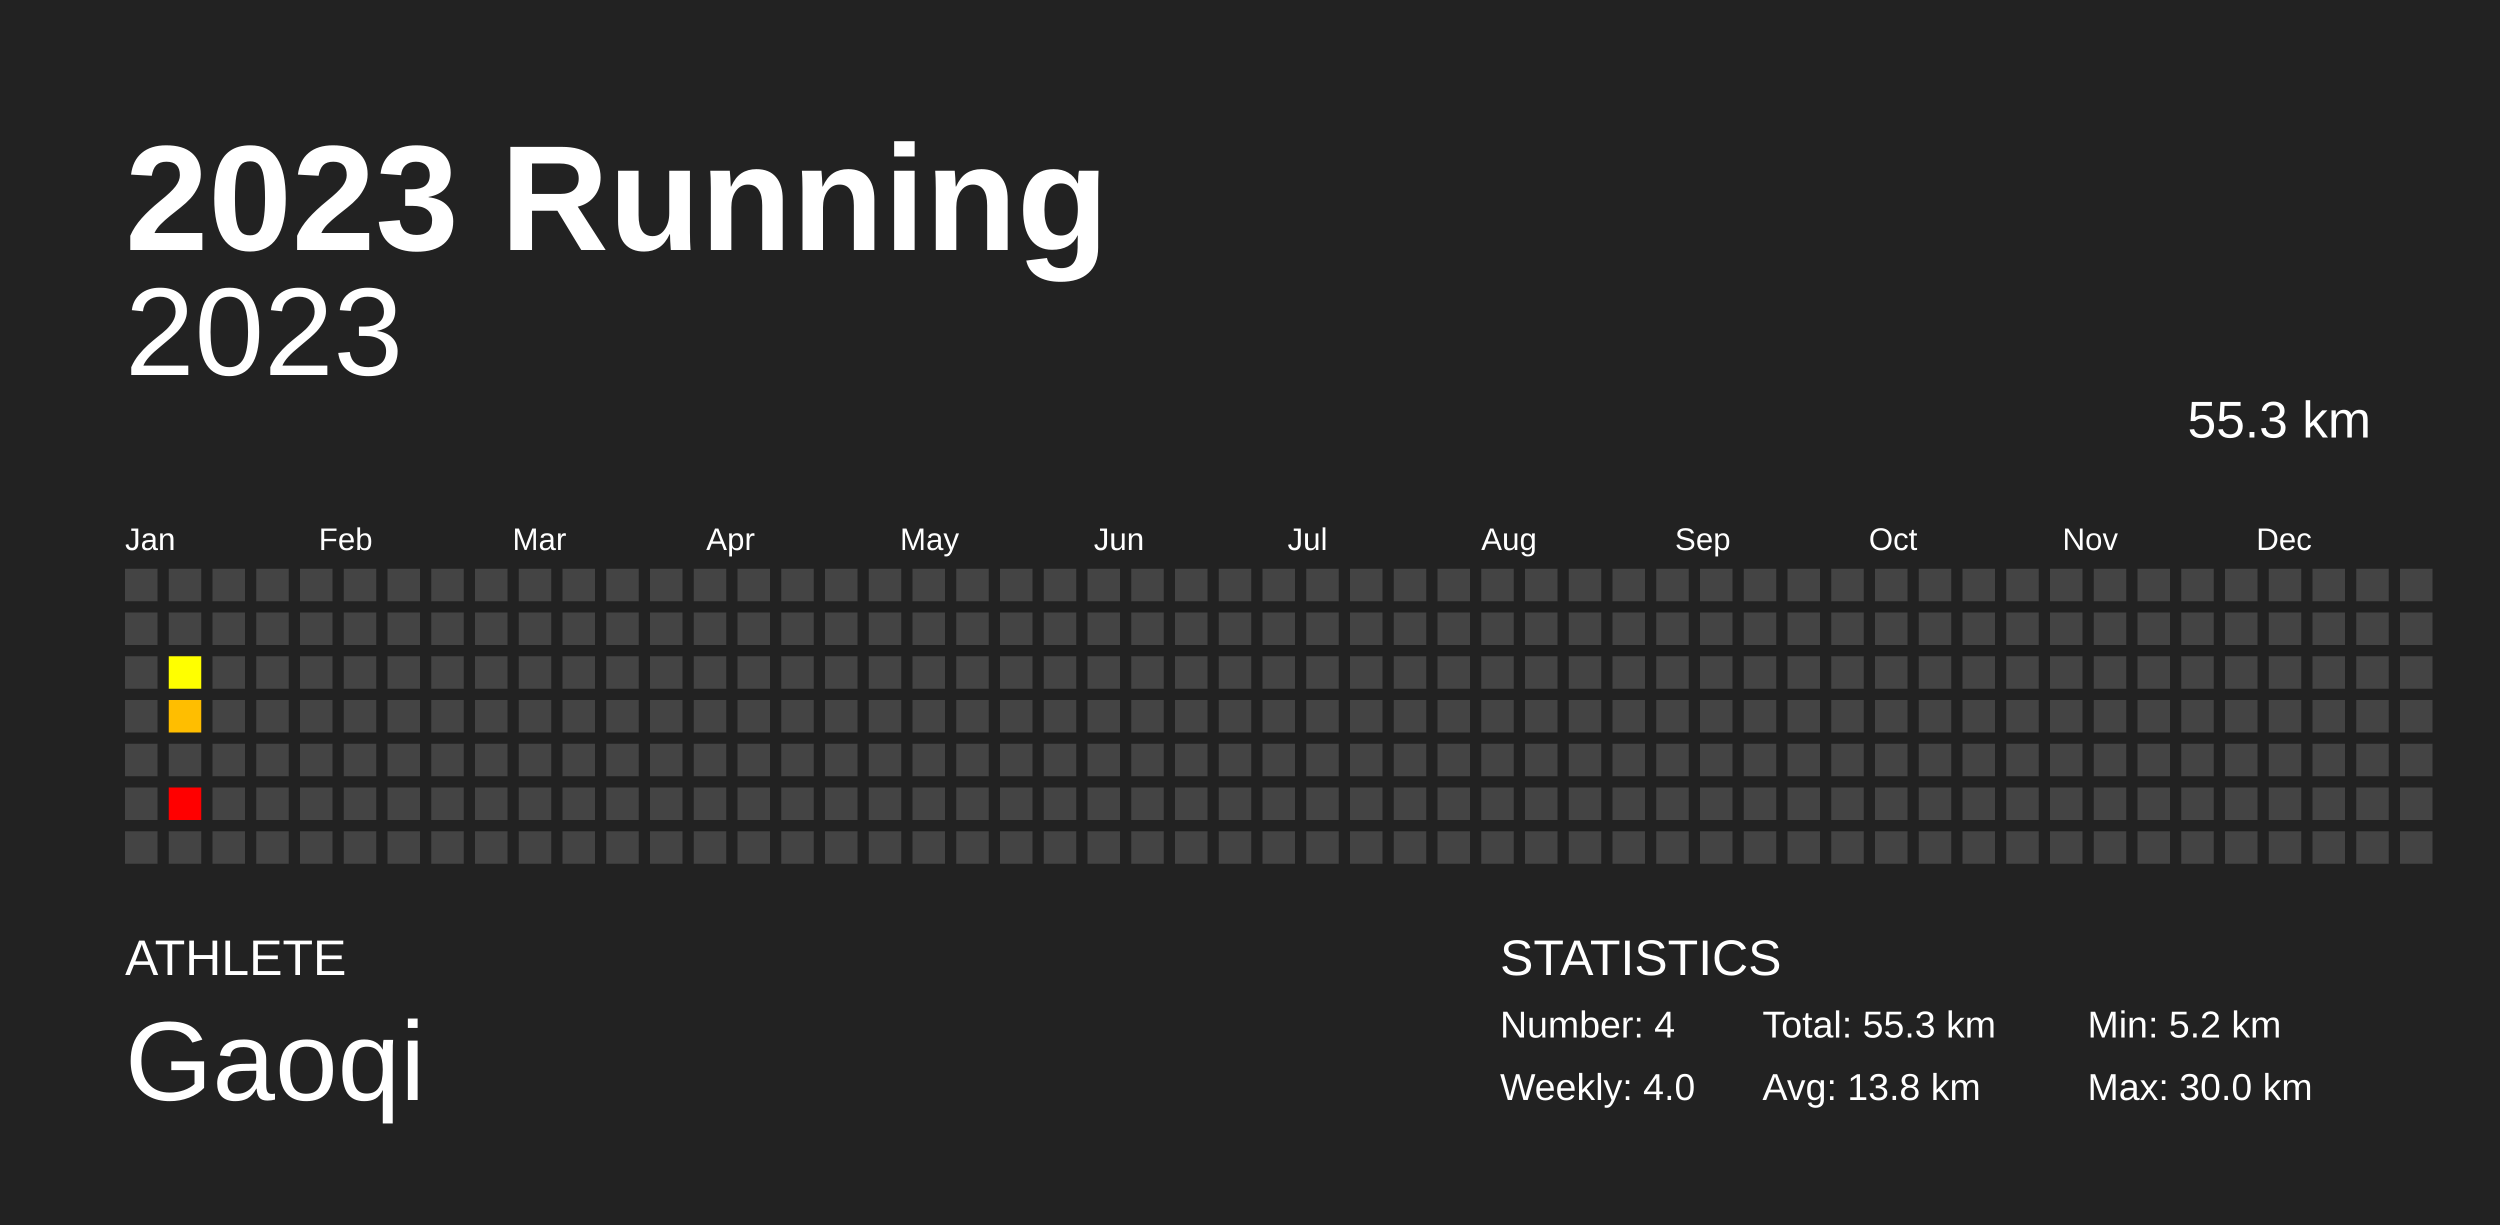
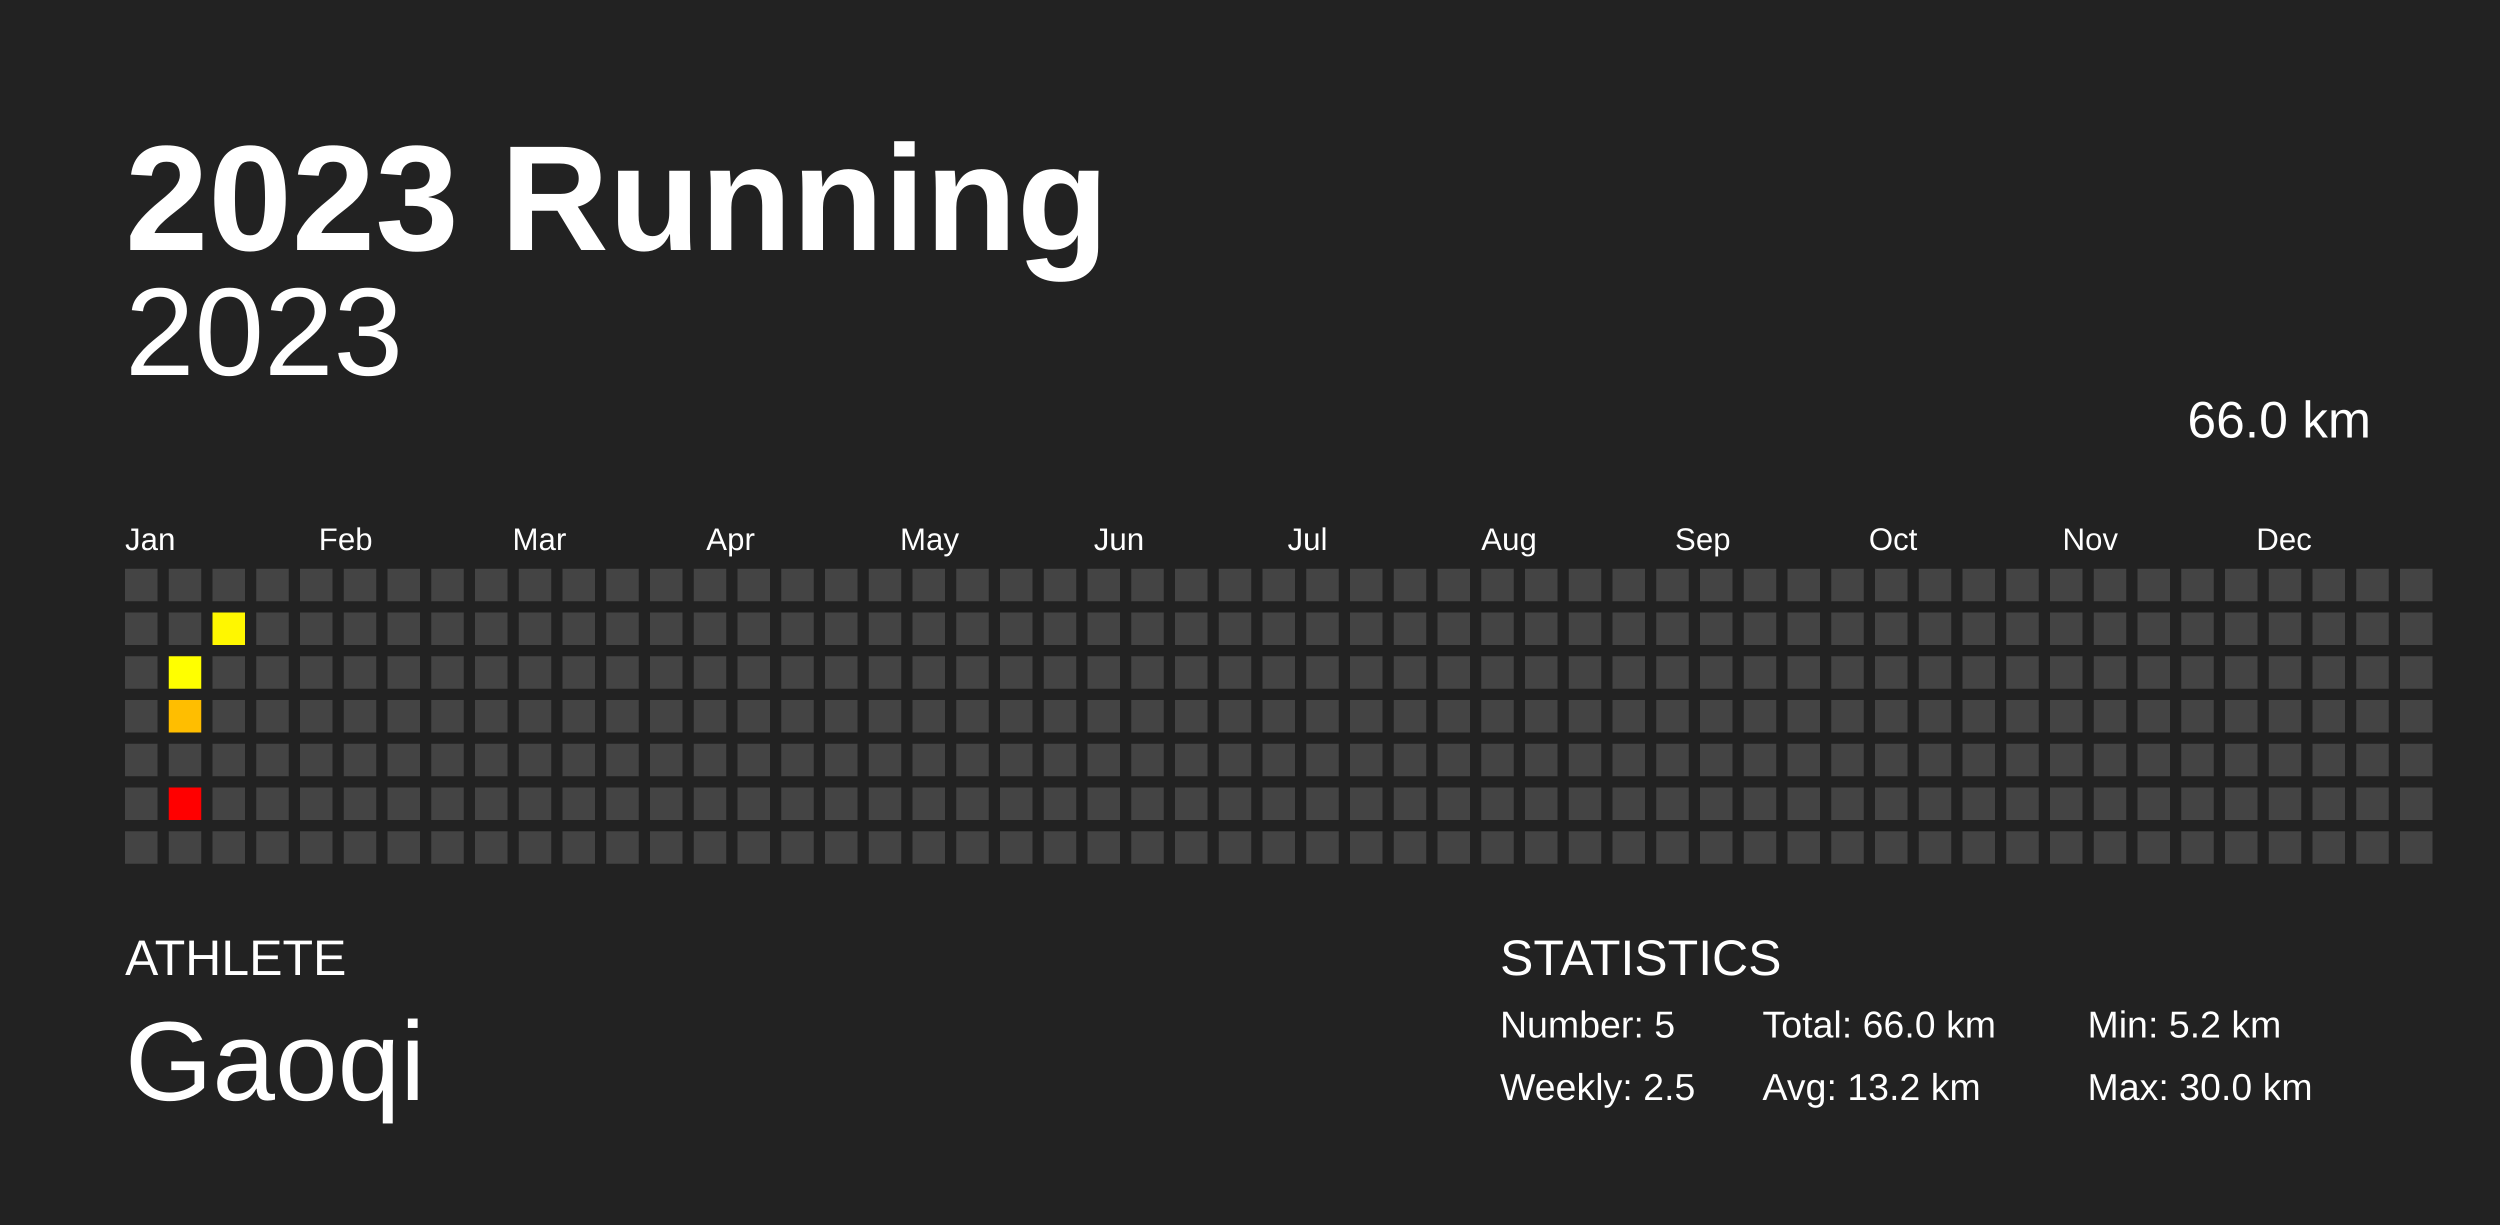
<svg xmlns="http://www.w3.org/2000/svg" baseProfile="full" height="98mm" version="1.1" viewBox="0,0,200,98" width="200mm">
  <defs />
  <rect fill="#222222" height="98" width="200" x="0" y="0" />
  <text fill="#FFFFFF" style="font-size:12px; font-family:Arial; font-weight:bold;" x="10" y="20">2023 Running</text>
  <text fill="#FFFFFF" style="font-size:4px; font-family:Arial" x="10" y="78">ATHLETE</text>
  <text fill="#FFFFFF" style="font-size:9px; font-family:Arial" x="10" y="88">Gaoqi</text>
  <text fill="#FFFFFF" style="font-size:4px; font-family:Arial" x="120" y="78">STATISTICS</text>
-   <text fill="#FFFFFF" style="font-size:3px; font-family:Arial" x="120" y="83">Number: 4</text>
-   <text fill="#FFFFFF" style="font-size:3px; font-family:Arial" x="120" y="88">Weekly: 4.0</text>
-   <text fill="#FFFFFF" style="font-size:3px; font-family:Arial" x="141" y="83">Total: 55.3 km</text>
-   <text fill="#FFFFFF" style="font-size:3px; font-family:Arial" x="141" y="88">Avg: 13.8 km</text>
+   <text fill="#FFFFFF" style="font-size:3px; font-family:Arial" x="120" y="83">Number: 5</text>
+   <text fill="#FFFFFF" style="font-size:3px; font-family:Arial" x="120" y="88">Weekly: 2.5</text>
+   <text fill="#FFFFFF" style="font-size:3px; font-family:Arial" x="141" y="83">Total: 66.0 km</text>
+   <text fill="#FFFFFF" style="font-size:3px; font-family:Arial" x="141" y="88">Avg: 13.2 km</text>
  <text fill="#FFFFFF" style="font-size:3px; font-family:Arial" x="167" y="83">Min: 5.2 km</text>
  <text fill="#FFFFFF" style="font-size:3px; font-family:Arial" x="167" y="88">Max: 30.0 km</text>
  <text alignment-baseline="hanging" fill="#FFFFFF" style="font-size:10.0px; font-family:Arial;" x="10" y="30">2023</text>
-   <text alignment-baseline="hanging" fill="#FFFFFF" style="font-size:4.125px; font-family:Arial;" x="175" y="35">55.3 km</text>
+   <text alignment-baseline="hanging" fill="#FFFFFF" style="font-size:4.125px; font-family:Arial;" x="175" y="35">66.0 km</text>
  <text fill="#FFFFFF" style="font-size:2.5px; font-family:Arial" x="10.0" y="44">Jan</text>
  <text fill="#FFFFFF" style="font-size:2.5px; font-family:Arial" x="25.5" y="44">Feb</text>
  <text fill="#FFFFFF" style="font-size:2.5px; font-family:Arial" x="41.0" y="44">Mar</text>
  <text fill="#FFFFFF" style="font-size:2.5px; font-family:Arial" x="56.5" y="44">Apr</text>
  <text fill="#FFFFFF" style="font-size:2.5px; font-family:Arial" x="72.0" y="44">May</text>
  <text fill="#FFFFFF" style="font-size:2.5px; font-family:Arial" x="87.5" y="44">Jun</text>
  <text fill="#FFFFFF" style="font-size:2.5px; font-family:Arial" x="103.0" y="44">Jul</text>
  <text fill="#FFFFFF" style="font-size:2.5px; font-family:Arial" x="118.5" y="44">Aug</text>
  <text fill="#FFFFFF" style="font-size:2.5px; font-family:Arial" x="134.0" y="44">Sep</text>
  <text fill="#FFFFFF" style="font-size:2.5px; font-family:Arial" x="149.5" y="44">Oct</text>
  <text fill="#FFFFFF" style="font-size:2.5px; font-family:Arial" x="165.0" y="44">Nov</text>
  <text fill="#FFFFFF" style="font-size:2.5px; font-family:Arial" x="180.5" y="44">Dec</text>
  <rect fill="#444444" height="2.6" width="2.6" x="10.0" y="45.5" />
  <rect fill="#444444" height="2.6" width="2.6" x="10.0" y="49.0" />
  <rect fill="#444444" height="2.6" width="2.6" x="10.0" y="52.5" />
  <rect fill="#444444" height="2.6" width="2.6" x="10.0" y="56.0" />
  <rect fill="#444444" height="2.6" width="2.6" x="10.0" y="59.5" />
  <rect fill="#444444" height="2.6" width="2.6" x="10.0" y="63.0" />
  <rect fill="#444444" height="2.6" width="2.6" x="10.0" y="66.5" />
  <rect fill="#444444" height="2.6" width="2.6" x="13.5" y="45.5" />
  <rect fill="#444444" height="2.6" width="2.6" x="13.5" y="49.0" />
  <rect fill="#ffff00" height="2.6" width="2.6" x="13.5" y="52.5" />
  <rect fill="#ffbe00" height="2.6" width="2.6" x="13.5" y="56.0" />
  <rect fill="#444444" height="2.6" width="2.6" x="13.5" y="59.5" />
  <rect fill="red" height="2.6" width="2.6" x="13.5" y="63.0" />
  <rect fill="#444444" height="2.6" width="2.6" x="13.5" y="66.5" />
  <rect fill="#444444" height="2.6" width="2.6" x="17.0" y="45.5" />
-   <rect fill="#444444" height="2.6" width="2.6" x="17.0" y="49.0" />
+   <rect fill="#fff700" height="2.6" width="2.6" x="17.0" y="49.0" />
  <rect fill="#444444" height="2.6" width="2.6" x="17.0" y="52.5" />
  <rect fill="#444444" height="2.6" width="2.6" x="17.0" y="56.0" />
  <rect fill="#444444" height="2.6" width="2.6" x="17.0" y="59.5" />
  <rect fill="#444444" height="2.6" width="2.6" x="17.0" y="63.0" />
  <rect fill="#444444" height="2.6" width="2.6" x="17.0" y="66.5" />
  <rect fill="#444444" height="2.6" width="2.6" x="20.5" y="45.5" />
  <rect fill="#444444" height="2.6" width="2.6" x="20.5" y="49.0" />
  <rect fill="#444444" height="2.6" width="2.6" x="20.5" y="52.5" />
  <rect fill="#444444" height="2.6" width="2.6" x="20.5" y="56.0" />
  <rect fill="#444444" height="2.6" width="2.6" x="20.5" y="59.5" />
  <rect fill="#444444" height="2.6" width="2.6" x="20.5" y="63.0" />
  <rect fill="#444444" height="2.6" width="2.6" x="20.5" y="66.5" />
  <rect fill="#444444" height="2.6" width="2.6" x="24.0" y="45.5" />
  <rect fill="#444444" height="2.6" width="2.6" x="24.0" y="49.0" />
  <rect fill="#444444" height="2.6" width="2.6" x="24.0" y="52.5" />
  <rect fill="#444444" height="2.6" width="2.6" x="24.0" y="56.0" />
  <rect fill="#444444" height="2.6" width="2.6" x="24.0" y="59.5" />
  <rect fill="#444444" height="2.6" width="2.6" x="24.0" y="63.0" />
  <rect fill="#444444" height="2.6" width="2.6" x="24.0" y="66.5" />
  <rect fill="#444444" height="2.6" width="2.6" x="27.5" y="45.5" />
  <rect fill="#444444" height="2.6" width="2.6" x="27.5" y="49.0" />
  <rect fill="#444444" height="2.6" width="2.6" x="27.5" y="52.5" />
  <rect fill="#444444" height="2.6" width="2.6" x="27.5" y="56.0" />
  <rect fill="#444444" height="2.6" width="2.6" x="27.5" y="59.5" />
  <rect fill="#444444" height="2.6" width="2.6" x="27.5" y="63.0" />
  <rect fill="#444444" height="2.6" width="2.6" x="27.5" y="66.5" />
  <rect fill="#444444" height="2.6" width="2.6" x="31.0" y="45.5" />
  <rect fill="#444444" height="2.6" width="2.6" x="31.0" y="49.0" />
  <rect fill="#444444" height="2.6" width="2.6" x="31.0" y="52.5" />
  <rect fill="#444444" height="2.6" width="2.6" x="31.0" y="56.0" />
  <rect fill="#444444" height="2.6" width="2.6" x="31.0" y="59.5" />
  <rect fill="#444444" height="2.6" width="2.6" x="31.0" y="63.0" />
  <rect fill="#444444" height="2.6" width="2.6" x="31.0" y="66.5" />
  <rect fill="#444444" height="2.6" width="2.6" x="34.5" y="45.5" />
  <rect fill="#444444" height="2.6" width="2.6" x="34.5" y="49.0" />
  <rect fill="#444444" height="2.6" width="2.6" x="34.5" y="52.5" />
  <rect fill="#444444" height="2.6" width="2.6" x="34.5" y="56.0" />
  <rect fill="#444444" height="2.6" width="2.6" x="34.5" y="59.5" />
  <rect fill="#444444" height="2.6" width="2.6" x="34.5" y="63.0" />
  <rect fill="#444444" height="2.6" width="2.6" x="34.5" y="66.5" />
  <rect fill="#444444" height="2.6" width="2.6" x="38.0" y="45.5" />
  <rect fill="#444444" height="2.6" width="2.6" x="38.0" y="49.0" />
  <rect fill="#444444" height="2.6" width="2.6" x="38.0" y="52.5" />
  <rect fill="#444444" height="2.6" width="2.6" x="38.0" y="56.0" />
  <rect fill="#444444" height="2.6" width="2.6" x="38.0" y="59.5" />
  <rect fill="#444444" height="2.6" width="2.6" x="38.0" y="63.0" />
  <rect fill="#444444" height="2.6" width="2.6" x="38.0" y="66.5" />
  <rect fill="#444444" height="2.6" width="2.6" x="41.5" y="45.5" />
  <rect fill="#444444" height="2.6" width="2.6" x="41.5" y="49.0" />
  <rect fill="#444444" height="2.6" width="2.6" x="41.5" y="52.5" />
  <rect fill="#444444" height="2.6" width="2.6" x="41.5" y="56.0" />
  <rect fill="#444444" height="2.6" width="2.6" x="41.5" y="59.5" />
  <rect fill="#444444" height="2.6" width="2.6" x="41.5" y="63.0" />
  <rect fill="#444444" height="2.6" width="2.6" x="41.5" y="66.5" />
  <rect fill="#444444" height="2.6" width="2.6" x="45.0" y="45.5" />
  <rect fill="#444444" height="2.6" width="2.6" x="45.0" y="49.0" />
  <rect fill="#444444" height="2.6" width="2.6" x="45.0" y="52.5" />
  <rect fill="#444444" height="2.6" width="2.6" x="45.0" y="56.0" />
  <rect fill="#444444" height="2.6" width="2.6" x="45.0" y="59.5" />
  <rect fill="#444444" height="2.6" width="2.6" x="45.0" y="63.0" />
  <rect fill="#444444" height="2.6" width="2.6" x="45.0" y="66.5" />
  <rect fill="#444444" height="2.6" width="2.6" x="48.5" y="45.5" />
  <rect fill="#444444" height="2.6" width="2.6" x="48.5" y="49.0" />
  <rect fill="#444444" height="2.6" width="2.6" x="48.5" y="52.5" />
  <rect fill="#444444" height="2.6" width="2.6" x="48.5" y="56.0" />
  <rect fill="#444444" height="2.6" width="2.6" x="48.5" y="59.5" />
  <rect fill="#444444" height="2.6" width="2.6" x="48.5" y="63.0" />
  <rect fill="#444444" height="2.6" width="2.6" x="48.5" y="66.5" />
  <rect fill="#444444" height="2.6" width="2.6" x="52.0" y="45.5" />
  <rect fill="#444444" height="2.6" width="2.6" x="52.0" y="49.0" />
  <rect fill="#444444" height="2.6" width="2.6" x="52.0" y="52.5" />
  <rect fill="#444444" height="2.6" width="2.6" x="52.0" y="56.0" />
  <rect fill="#444444" height="2.6" width="2.6" x="52.0" y="59.5" />
  <rect fill="#444444" height="2.6" width="2.6" x="52.0" y="63.0" />
  <rect fill="#444444" height="2.6" width="2.6" x="52.0" y="66.5" />
  <rect fill="#444444" height="2.6" width="2.6" x="55.5" y="45.5" />
  <rect fill="#444444" height="2.6" width="2.6" x="55.5" y="49.0" />
  <rect fill="#444444" height="2.6" width="2.6" x="55.5" y="52.5" />
  <rect fill="#444444" height="2.6" width="2.6" x="55.5" y="56.0" />
  <rect fill="#444444" height="2.6" width="2.6" x="55.5" y="59.5" />
  <rect fill="#444444" height="2.6" width="2.6" x="55.5" y="63.0" />
  <rect fill="#444444" height="2.6" width="2.6" x="55.5" y="66.5" />
  <rect fill="#444444" height="2.6" width="2.6" x="59.0" y="45.5" />
  <rect fill="#444444" height="2.6" width="2.6" x="59.0" y="49.0" />
  <rect fill="#444444" height="2.6" width="2.6" x="59.0" y="52.5" />
  <rect fill="#444444" height="2.6" width="2.6" x="59.0" y="56.0" />
  <rect fill="#444444" height="2.6" width="2.6" x="59.0" y="59.5" />
  <rect fill="#444444" height="2.6" width="2.6" x="59.0" y="63.0" />
  <rect fill="#444444" height="2.6" width="2.6" x="59.0" y="66.5" />
  <rect fill="#444444" height="2.6" width="2.6" x="62.5" y="45.5" />
  <rect fill="#444444" height="2.6" width="2.6" x="62.5" y="49.0" />
  <rect fill="#444444" height="2.6" width="2.6" x="62.5" y="52.5" />
  <rect fill="#444444" height="2.6" width="2.6" x="62.5" y="56.0" />
  <rect fill="#444444" height="2.6" width="2.6" x="62.5" y="59.5" />
  <rect fill="#444444" height="2.6" width="2.6" x="62.5" y="63.0" />
  <rect fill="#444444" height="2.6" width="2.6" x="62.5" y="66.5" />
  <rect fill="#444444" height="2.6" width="2.6" x="66.0" y="45.5" />
  <rect fill="#444444" height="2.6" width="2.6" x="66.0" y="49.0" />
  <rect fill="#444444" height="2.6" width="2.6" x="66.0" y="52.5" />
  <rect fill="#444444" height="2.6" width="2.6" x="66.0" y="56.0" />
  <rect fill="#444444" height="2.6" width="2.6" x="66.0" y="59.5" />
  <rect fill="#444444" height="2.6" width="2.6" x="66.0" y="63.0" />
  <rect fill="#444444" height="2.6" width="2.6" x="66.0" y="66.5" />
  <rect fill="#444444" height="2.6" width="2.6" x="69.5" y="45.5" />
  <rect fill="#444444" height="2.6" width="2.6" x="69.5" y="49.0" />
  <rect fill="#444444" height="2.6" width="2.6" x="69.5" y="52.5" />
  <rect fill="#444444" height="2.6" width="2.6" x="69.5" y="56.0" />
  <rect fill="#444444" height="2.6" width="2.6" x="69.5" y="59.5" />
  <rect fill="#444444" height="2.6" width="2.6" x="69.5" y="63.0" />
  <rect fill="#444444" height="2.6" width="2.6" x="69.5" y="66.5" />
  <rect fill="#444444" height="2.6" width="2.6" x="73.0" y="45.5" />
  <rect fill="#444444" height="2.6" width="2.6" x="73.0" y="49.0" />
  <rect fill="#444444" height="2.6" width="2.6" x="73.0" y="52.5" />
  <rect fill="#444444" height="2.6" width="2.6" x="73.0" y="56.0" />
  <rect fill="#444444" height="2.6" width="2.6" x="73.0" y="59.5" />
  <rect fill="#444444" height="2.6" width="2.6" x="73.0" y="63.0" />
  <rect fill="#444444" height="2.6" width="2.6" x="73.0" y="66.5" />
  <rect fill="#444444" height="2.6" width="2.6" x="76.5" y="45.5" />
  <rect fill="#444444" height="2.6" width="2.6" x="76.5" y="49.0" />
  <rect fill="#444444" height="2.6" width="2.6" x="76.5" y="52.5" />
  <rect fill="#444444" height="2.6" width="2.6" x="76.5" y="56.0" />
  <rect fill="#444444" height="2.6" width="2.6" x="76.5" y="59.5" />
  <rect fill="#444444" height="2.6" width="2.6" x="76.5" y="63.0" />
  <rect fill="#444444" height="2.6" width="2.6" x="76.5" y="66.5" />
  <rect fill="#444444" height="2.6" width="2.6" x="80.0" y="45.5" />
  <rect fill="#444444" height="2.6" width="2.6" x="80.0" y="49.0" />
  <rect fill="#444444" height="2.6" width="2.6" x="80.0" y="52.5" />
  <rect fill="#444444" height="2.6" width="2.6" x="80.0" y="56.0" />
  <rect fill="#444444" height="2.6" width="2.6" x="80.0" y="59.5" />
  <rect fill="#444444" height="2.6" width="2.6" x="80.0" y="63.0" />
  <rect fill="#444444" height="2.6" width="2.6" x="80.0" y="66.5" />
  <rect fill="#444444" height="2.6" width="2.6" x="83.5" y="45.5" />
  <rect fill="#444444" height="2.6" width="2.6" x="83.5" y="49.0" />
  <rect fill="#444444" height="2.6" width="2.6" x="83.5" y="52.5" />
  <rect fill="#444444" height="2.6" width="2.6" x="83.5" y="56.0" />
  <rect fill="#444444" height="2.6" width="2.6" x="83.5" y="59.5" />
  <rect fill="#444444" height="2.6" width="2.6" x="83.5" y="63.0" />
  <rect fill="#444444" height="2.6" width="2.6" x="83.5" y="66.5" />
  <rect fill="#444444" height="2.6" width="2.6" x="87.0" y="45.5" />
  <rect fill="#444444" height="2.6" width="2.6" x="87.0" y="49.0" />
  <rect fill="#444444" height="2.6" width="2.6" x="87.0" y="52.5" />
  <rect fill="#444444" height="2.6" width="2.6" x="87.0" y="56.0" />
  <rect fill="#444444" height="2.6" width="2.6" x="87.0" y="59.5" />
  <rect fill="#444444" height="2.6" width="2.6" x="87.0" y="63.0" />
  <rect fill="#444444" height="2.6" width="2.6" x="87.0" y="66.5" />
  <rect fill="#444444" height="2.6" width="2.6" x="90.5" y="45.5" />
  <rect fill="#444444" height="2.6" width="2.6" x="90.5" y="49.0" />
  <rect fill="#444444" height="2.6" width="2.6" x="90.5" y="52.5" />
  <rect fill="#444444" height="2.6" width="2.6" x="90.5" y="56.0" />
  <rect fill="#444444" height="2.6" width="2.6" x="90.5" y="59.5" />
  <rect fill="#444444" height="2.6" width="2.6" x="90.5" y="63.0" />
  <rect fill="#444444" height="2.6" width="2.6" x="90.5" y="66.5" />
  <rect fill="#444444" height="2.6" width="2.6" x="94.0" y="45.5" />
  <rect fill="#444444" height="2.6" width="2.6" x="94.0" y="49.0" />
  <rect fill="#444444" height="2.6" width="2.6" x="94.0" y="52.5" />
  <rect fill="#444444" height="2.6" width="2.6" x="94.0" y="56.0" />
  <rect fill="#444444" height="2.6" width="2.6" x="94.0" y="59.5" />
  <rect fill="#444444" height="2.6" width="2.6" x="94.0" y="63.0" />
  <rect fill="#444444" height="2.6" width="2.6" x="94.0" y="66.5" />
  <rect fill="#444444" height="2.6" width="2.6" x="97.5" y="45.5" />
  <rect fill="#444444" height="2.6" width="2.6" x="97.5" y="49.0" />
  <rect fill="#444444" height="2.6" width="2.6" x="97.5" y="52.5" />
  <rect fill="#444444" height="2.6" width="2.6" x="97.5" y="56.0" />
  <rect fill="#444444" height="2.6" width="2.6" x="97.5" y="59.5" />
  <rect fill="#444444" height="2.6" width="2.6" x="97.5" y="63.0" />
  <rect fill="#444444" height="2.6" width="2.6" x="97.5" y="66.5" />
  <rect fill="#444444" height="2.6" width="2.6" x="101.0" y="45.5" />
  <rect fill="#444444" height="2.6" width="2.6" x="101.0" y="49.0" />
  <rect fill="#444444" height="2.6" width="2.6" x="101.0" y="52.5" />
  <rect fill="#444444" height="2.6" width="2.6" x="101.0" y="56.0" />
  <rect fill="#444444" height="2.6" width="2.6" x="101.0" y="59.5" />
  <rect fill="#444444" height="2.6" width="2.6" x="101.0" y="63.0" />
  <rect fill="#444444" height="2.6" width="2.6" x="101.0" y="66.5" />
  <rect fill="#444444" height="2.6" width="2.6" x="104.5" y="45.5" />
  <rect fill="#444444" height="2.6" width="2.6" x="104.5" y="49.0" />
  <rect fill="#444444" height="2.6" width="2.6" x="104.5" y="52.5" />
  <rect fill="#444444" height="2.6" width="2.6" x="104.5" y="56.0" />
  <rect fill="#444444" height="2.6" width="2.6" x="104.5" y="59.5" />
  <rect fill="#444444" height="2.6" width="2.6" x="104.5" y="63.0" />
  <rect fill="#444444" height="2.6" width="2.6" x="104.5" y="66.5" />
  <rect fill="#444444" height="2.6" width="2.6" x="108.0" y="45.5" />
  <rect fill="#444444" height="2.6" width="2.6" x="108.0" y="49.0" />
  <rect fill="#444444" height="2.6" width="2.6" x="108.0" y="52.5" />
  <rect fill="#444444" height="2.6" width="2.6" x="108.0" y="56.0" />
  <rect fill="#444444" height="2.6" width="2.6" x="108.0" y="59.5" />
  <rect fill="#444444" height="2.6" width="2.6" x="108.0" y="63.0" />
  <rect fill="#444444" height="2.6" width="2.6" x="108.0" y="66.5" />
  <rect fill="#444444" height="2.6" width="2.6" x="111.5" y="45.5" />
  <rect fill="#444444" height="2.6" width="2.6" x="111.5" y="49.0" />
  <rect fill="#444444" height="2.6" width="2.6" x="111.5" y="52.5" />
  <rect fill="#444444" height="2.6" width="2.6" x="111.5" y="56.0" />
  <rect fill="#444444" height="2.6" width="2.6" x="111.5" y="59.5" />
  <rect fill="#444444" height="2.6" width="2.6" x="111.5" y="63.0" />
  <rect fill="#444444" height="2.6" width="2.6" x="111.5" y="66.5" />
  <rect fill="#444444" height="2.6" width="2.6" x="115.0" y="45.5" />
  <rect fill="#444444" height="2.6" width="2.6" x="115.0" y="49.0" />
  <rect fill="#444444" height="2.6" width="2.6" x="115.0" y="52.5" />
  <rect fill="#444444" height="2.6" width="2.6" x="115.0" y="56.0" />
  <rect fill="#444444" height="2.6" width="2.6" x="115.0" y="59.5" />
  <rect fill="#444444" height="2.6" width="2.6" x="115.0" y="63.0" />
  <rect fill="#444444" height="2.6" width="2.6" x="115.0" y="66.5" />
  <rect fill="#444444" height="2.6" width="2.6" x="118.5" y="45.5" />
  <rect fill="#444444" height="2.6" width="2.6" x="118.5" y="49.0" />
  <rect fill="#444444" height="2.6" width="2.6" x="118.5" y="52.5" />
  <rect fill="#444444" height="2.6" width="2.6" x="118.5" y="56.0" />
  <rect fill="#444444" height="2.6" width="2.6" x="118.5" y="59.5" />
  <rect fill="#444444" height="2.6" width="2.6" x="118.5" y="63.0" />
  <rect fill="#444444" height="2.6" width="2.6" x="118.5" y="66.5" />
  <rect fill="#444444" height="2.6" width="2.6" x="122.0" y="45.5" />
  <rect fill="#444444" height="2.6" width="2.6" x="122.0" y="49.0" />
  <rect fill="#444444" height="2.6" width="2.6" x="122.0" y="52.5" />
  <rect fill="#444444" height="2.6" width="2.6" x="122.0" y="56.0" />
  <rect fill="#444444" height="2.6" width="2.6" x="122.0" y="59.5" />
  <rect fill="#444444" height="2.6" width="2.6" x="122.0" y="63.0" />
  <rect fill="#444444" height="2.6" width="2.6" x="122.0" y="66.5" />
  <rect fill="#444444" height="2.6" width="2.6" x="125.5" y="45.5" />
  <rect fill="#444444" height="2.6" width="2.6" x="125.5" y="49.0" />
  <rect fill="#444444" height="2.6" width="2.6" x="125.5" y="52.5" />
  <rect fill="#444444" height="2.6" width="2.6" x="125.5" y="56.0" />
  <rect fill="#444444" height="2.6" width="2.6" x="125.5" y="59.5" />
  <rect fill="#444444" height="2.6" width="2.6" x="125.5" y="63.0" />
  <rect fill="#444444" height="2.6" width="2.6" x="125.5" y="66.5" />
  <rect fill="#444444" height="2.6" width="2.6" x="129.0" y="45.5" />
  <rect fill="#444444" height="2.6" width="2.6" x="129.0" y="49.0" />
  <rect fill="#444444" height="2.6" width="2.6" x="129.0" y="52.5" />
  <rect fill="#444444" height="2.6" width="2.6" x="129.0" y="56.0" />
  <rect fill="#444444" height="2.6" width="2.6" x="129.0" y="59.5" />
  <rect fill="#444444" height="2.6" width="2.6" x="129.0" y="63.0" />
  <rect fill="#444444" height="2.6" width="2.6" x="129.0" y="66.5" />
  <rect fill="#444444" height="2.6" width="2.6" x="132.5" y="45.5" />
  <rect fill="#444444" height="2.6" width="2.6" x="132.5" y="49.0" />
  <rect fill="#444444" height="2.6" width="2.6" x="132.5" y="52.5" />
  <rect fill="#444444" height="2.6" width="2.6" x="132.5" y="56.0" />
  <rect fill="#444444" height="2.6" width="2.6" x="132.5" y="59.5" />
  <rect fill="#444444" height="2.6" width="2.6" x="132.5" y="63.0" />
  <rect fill="#444444" height="2.6" width="2.6" x="132.5" y="66.5" />
  <rect fill="#444444" height="2.6" width="2.6" x="136.0" y="45.5" />
  <rect fill="#444444" height="2.6" width="2.6" x="136.0" y="49.0" />
  <rect fill="#444444" height="2.6" width="2.6" x="136.0" y="52.5" />
  <rect fill="#444444" height="2.6" width="2.6" x="136.0" y="56.0" />
  <rect fill="#444444" height="2.6" width="2.6" x="136.0" y="59.5" />
  <rect fill="#444444" height="2.6" width="2.6" x="136.0" y="63.0" />
  <rect fill="#444444" height="2.6" width="2.6" x="136.0" y="66.5" />
  <rect fill="#444444" height="2.6" width="2.6" x="139.5" y="45.5" />
  <rect fill="#444444" height="2.6" width="2.6" x="139.5" y="49.0" />
  <rect fill="#444444" height="2.6" width="2.6" x="139.5" y="52.5" />
  <rect fill="#444444" height="2.6" width="2.6" x="139.5" y="56.0" />
  <rect fill="#444444" height="2.6" width="2.6" x="139.5" y="59.5" />
  <rect fill="#444444" height="2.6" width="2.6" x="139.5" y="63.0" />
  <rect fill="#444444" height="2.6" width="2.6" x="139.5" y="66.5" />
  <rect fill="#444444" height="2.6" width="2.6" x="143.0" y="45.5" />
  <rect fill="#444444" height="2.6" width="2.6" x="143.0" y="49.0" />
  <rect fill="#444444" height="2.6" width="2.6" x="143.0" y="52.5" />
  <rect fill="#444444" height="2.6" width="2.6" x="143.0" y="56.0" />
  <rect fill="#444444" height="2.6" width="2.6" x="143.0" y="59.5" />
  <rect fill="#444444" height="2.6" width="2.6" x="143.0" y="63.0" />
  <rect fill="#444444" height="2.6" width="2.6" x="143.0" y="66.5" />
  <rect fill="#444444" height="2.6" width="2.6" x="146.5" y="45.5" />
  <rect fill="#444444" height="2.6" width="2.6" x="146.5" y="49.0" />
  <rect fill="#444444" height="2.6" width="2.6" x="146.5" y="52.5" />
  <rect fill="#444444" height="2.6" width="2.6" x="146.5" y="56.0" />
  <rect fill="#444444" height="2.6" width="2.6" x="146.5" y="59.5" />
  <rect fill="#444444" height="2.6" width="2.6" x="146.5" y="63.0" />
  <rect fill="#444444" height="2.6" width="2.6" x="146.5" y="66.5" />
  <rect fill="#444444" height="2.6" width="2.6" x="150.0" y="45.5" />
  <rect fill="#444444" height="2.6" width="2.6" x="150.0" y="49.0" />
  <rect fill="#444444" height="2.6" width="2.6" x="150.0" y="52.5" />
  <rect fill="#444444" height="2.6" width="2.6" x="150.0" y="56.0" />
  <rect fill="#444444" height="2.6" width="2.6" x="150.0" y="59.5" />
  <rect fill="#444444" height="2.6" width="2.6" x="150.0" y="63.0" />
  <rect fill="#444444" height="2.6" width="2.6" x="150.0" y="66.5" />
  <rect fill="#444444" height="2.6" width="2.6" x="153.5" y="45.5" />
  <rect fill="#444444" height="2.6" width="2.6" x="153.5" y="49.0" />
  <rect fill="#444444" height="2.6" width="2.6" x="153.5" y="52.5" />
  <rect fill="#444444" height="2.6" width="2.6" x="153.5" y="56.0" />
  <rect fill="#444444" height="2.6" width="2.6" x="153.5" y="59.5" />
  <rect fill="#444444" height="2.6" width="2.6" x="153.5" y="63.0" />
  <rect fill="#444444" height="2.6" width="2.6" x="153.5" y="66.5" />
  <rect fill="#444444" height="2.6" width="2.6" x="157.0" y="45.5" />
  <rect fill="#444444" height="2.6" width="2.6" x="157.0" y="49.0" />
  <rect fill="#444444" height="2.6" width="2.6" x="157.0" y="52.5" />
  <rect fill="#444444" height="2.6" width="2.6" x="157.0" y="56.0" />
  <rect fill="#444444" height="2.6" width="2.6" x="157.0" y="59.5" />
  <rect fill="#444444" height="2.6" width="2.6" x="157.0" y="63.0" />
  <rect fill="#444444" height="2.6" width="2.6" x="157.0" y="66.5" />
  <rect fill="#444444" height="2.6" width="2.6" x="160.5" y="45.5" />
  <rect fill="#444444" height="2.6" width="2.6" x="160.5" y="49.0" />
  <rect fill="#444444" height="2.6" width="2.6" x="160.5" y="52.5" />
  <rect fill="#444444" height="2.6" width="2.6" x="160.5" y="56.0" />
  <rect fill="#444444" height="2.6" width="2.6" x="160.5" y="59.5" />
  <rect fill="#444444" height="2.6" width="2.6" x="160.5" y="63.0" />
  <rect fill="#444444" height="2.6" width="2.6" x="160.5" y="66.5" />
  <rect fill="#444444" height="2.6" width="2.6" x="164.0" y="45.5" />
  <rect fill="#444444" height="2.6" width="2.6" x="164.0" y="49.0" />
  <rect fill="#444444" height="2.6" width="2.6" x="164.0" y="52.5" />
  <rect fill="#444444" height="2.6" width="2.6" x="164.0" y="56.0" />
  <rect fill="#444444" height="2.6" width="2.6" x="164.0" y="59.5" />
  <rect fill="#444444" height="2.6" width="2.6" x="164.0" y="63.0" />
  <rect fill="#444444" height="2.6" width="2.6" x="164.0" y="66.5" />
  <rect fill="#444444" height="2.6" width="2.6" x="167.5" y="45.5" />
  <rect fill="#444444" height="2.6" width="2.6" x="167.5" y="49.0" />
  <rect fill="#444444" height="2.6" width="2.6" x="167.5" y="52.5" />
  <rect fill="#444444" height="2.6" width="2.6" x="167.5" y="56.0" />
  <rect fill="#444444" height="2.6" width="2.6" x="167.5" y="59.5" />
  <rect fill="#444444" height="2.6" width="2.6" x="167.5" y="63.0" />
  <rect fill="#444444" height="2.6" width="2.6" x="167.5" y="66.5" />
  <rect fill="#444444" height="2.6" width="2.6" x="171.0" y="45.5" />
  <rect fill="#444444" height="2.6" width="2.6" x="171.0" y="49.0" />
  <rect fill="#444444" height="2.6" width="2.6" x="171.0" y="52.5" />
  <rect fill="#444444" height="2.6" width="2.6" x="171.0" y="56.0" />
  <rect fill="#444444" height="2.6" width="2.6" x="171.0" y="59.5" />
  <rect fill="#444444" height="2.6" width="2.6" x="171.0" y="63.0" />
  <rect fill="#444444" height="2.6" width="2.6" x="171.0" y="66.5" />
  <rect fill="#444444" height="2.6" width="2.6" x="174.5" y="45.5" />
  <rect fill="#444444" height="2.6" width="2.6" x="174.5" y="49.0" />
  <rect fill="#444444" height="2.6" width="2.6" x="174.5" y="52.5" />
  <rect fill="#444444" height="2.6" width="2.6" x="174.5" y="56.0" />
  <rect fill="#444444" height="2.6" width="2.6" x="174.5" y="59.5" />
  <rect fill="#444444" height="2.6" width="2.6" x="174.5" y="63.0" />
  <rect fill="#444444" height="2.6" width="2.6" x="174.5" y="66.5" />
  <rect fill="#444444" height="2.6" width="2.6" x="178.0" y="45.5" />
  <rect fill="#444444" height="2.6" width="2.6" x="178.0" y="49.0" />
  <rect fill="#444444" height="2.6" width="2.6" x="178.0" y="52.5" />
  <rect fill="#444444" height="2.6" width="2.6" x="178.0" y="56.0" />
  <rect fill="#444444" height="2.6" width="2.6" x="178.0" y="59.5" />
  <rect fill="#444444" height="2.6" width="2.6" x="178.0" y="63.0" />
  <rect fill="#444444" height="2.6" width="2.6" x="178.0" y="66.5" />
  <rect fill="#444444" height="2.6" width="2.6" x="181.5" y="45.5" />
  <rect fill="#444444" height="2.6" width="2.6" x="181.5" y="49.0" />
  <rect fill="#444444" height="2.6" width="2.6" x="181.5" y="52.5" />
  <rect fill="#444444" height="2.6" width="2.6" x="181.5" y="56.0" />
  <rect fill="#444444" height="2.6" width="2.6" x="181.5" y="59.5" />
  <rect fill="#444444" height="2.6" width="2.6" x="181.5" y="63.0" />
  <rect fill="#444444" height="2.6" width="2.6" x="181.5" y="66.5" />
  <rect fill="#444444" height="2.6" width="2.6" x="185.0" y="45.5" />
  <rect fill="#444444" height="2.6" width="2.6" x="185.0" y="49.0" />
  <rect fill="#444444" height="2.6" width="2.6" x="185.0" y="52.5" />
  <rect fill="#444444" height="2.6" width="2.6" x="185.0" y="56.0" />
  <rect fill="#444444" height="2.6" width="2.6" x="185.0" y="59.5" />
  <rect fill="#444444" height="2.6" width="2.6" x="185.0" y="63.0" />
  <rect fill="#444444" height="2.6" width="2.6" x="185.0" y="66.5" />
  <rect fill="#444444" height="2.6" width="2.6" x="188.5" y="45.5" />
  <rect fill="#444444" height="2.6" width="2.6" x="188.5" y="49.0" />
  <rect fill="#444444" height="2.6" width="2.6" x="188.5" y="52.5" />
  <rect fill="#444444" height="2.6" width="2.6" x="188.5" y="56.0" />
  <rect fill="#444444" height="2.6" width="2.6" x="188.5" y="59.5" />
  <rect fill="#444444" height="2.6" width="2.6" x="188.5" y="63.0" />
  <rect fill="#444444" height="2.6" width="2.6" x="188.5" y="66.5" />
  <rect fill="#444444" height="2.6" width="2.6" x="192.0" y="45.5" />
  <rect fill="#444444" height="2.6" width="2.6" x="192.0" y="49.0" />
  <rect fill="#444444" height="2.6" width="2.6" x="192.0" y="52.5" />
  <rect fill="#444444" height="2.6" width="2.6" x="192.0" y="56.0" />
  <rect fill="#444444" height="2.6" width="2.6" x="192.0" y="59.5" />
  <rect fill="#444444" height="2.6" width="2.6" x="192.0" y="63.0" />
  <rect fill="#444444" height="2.6" width="2.6" x="192.0" y="66.5" />
</svg>
